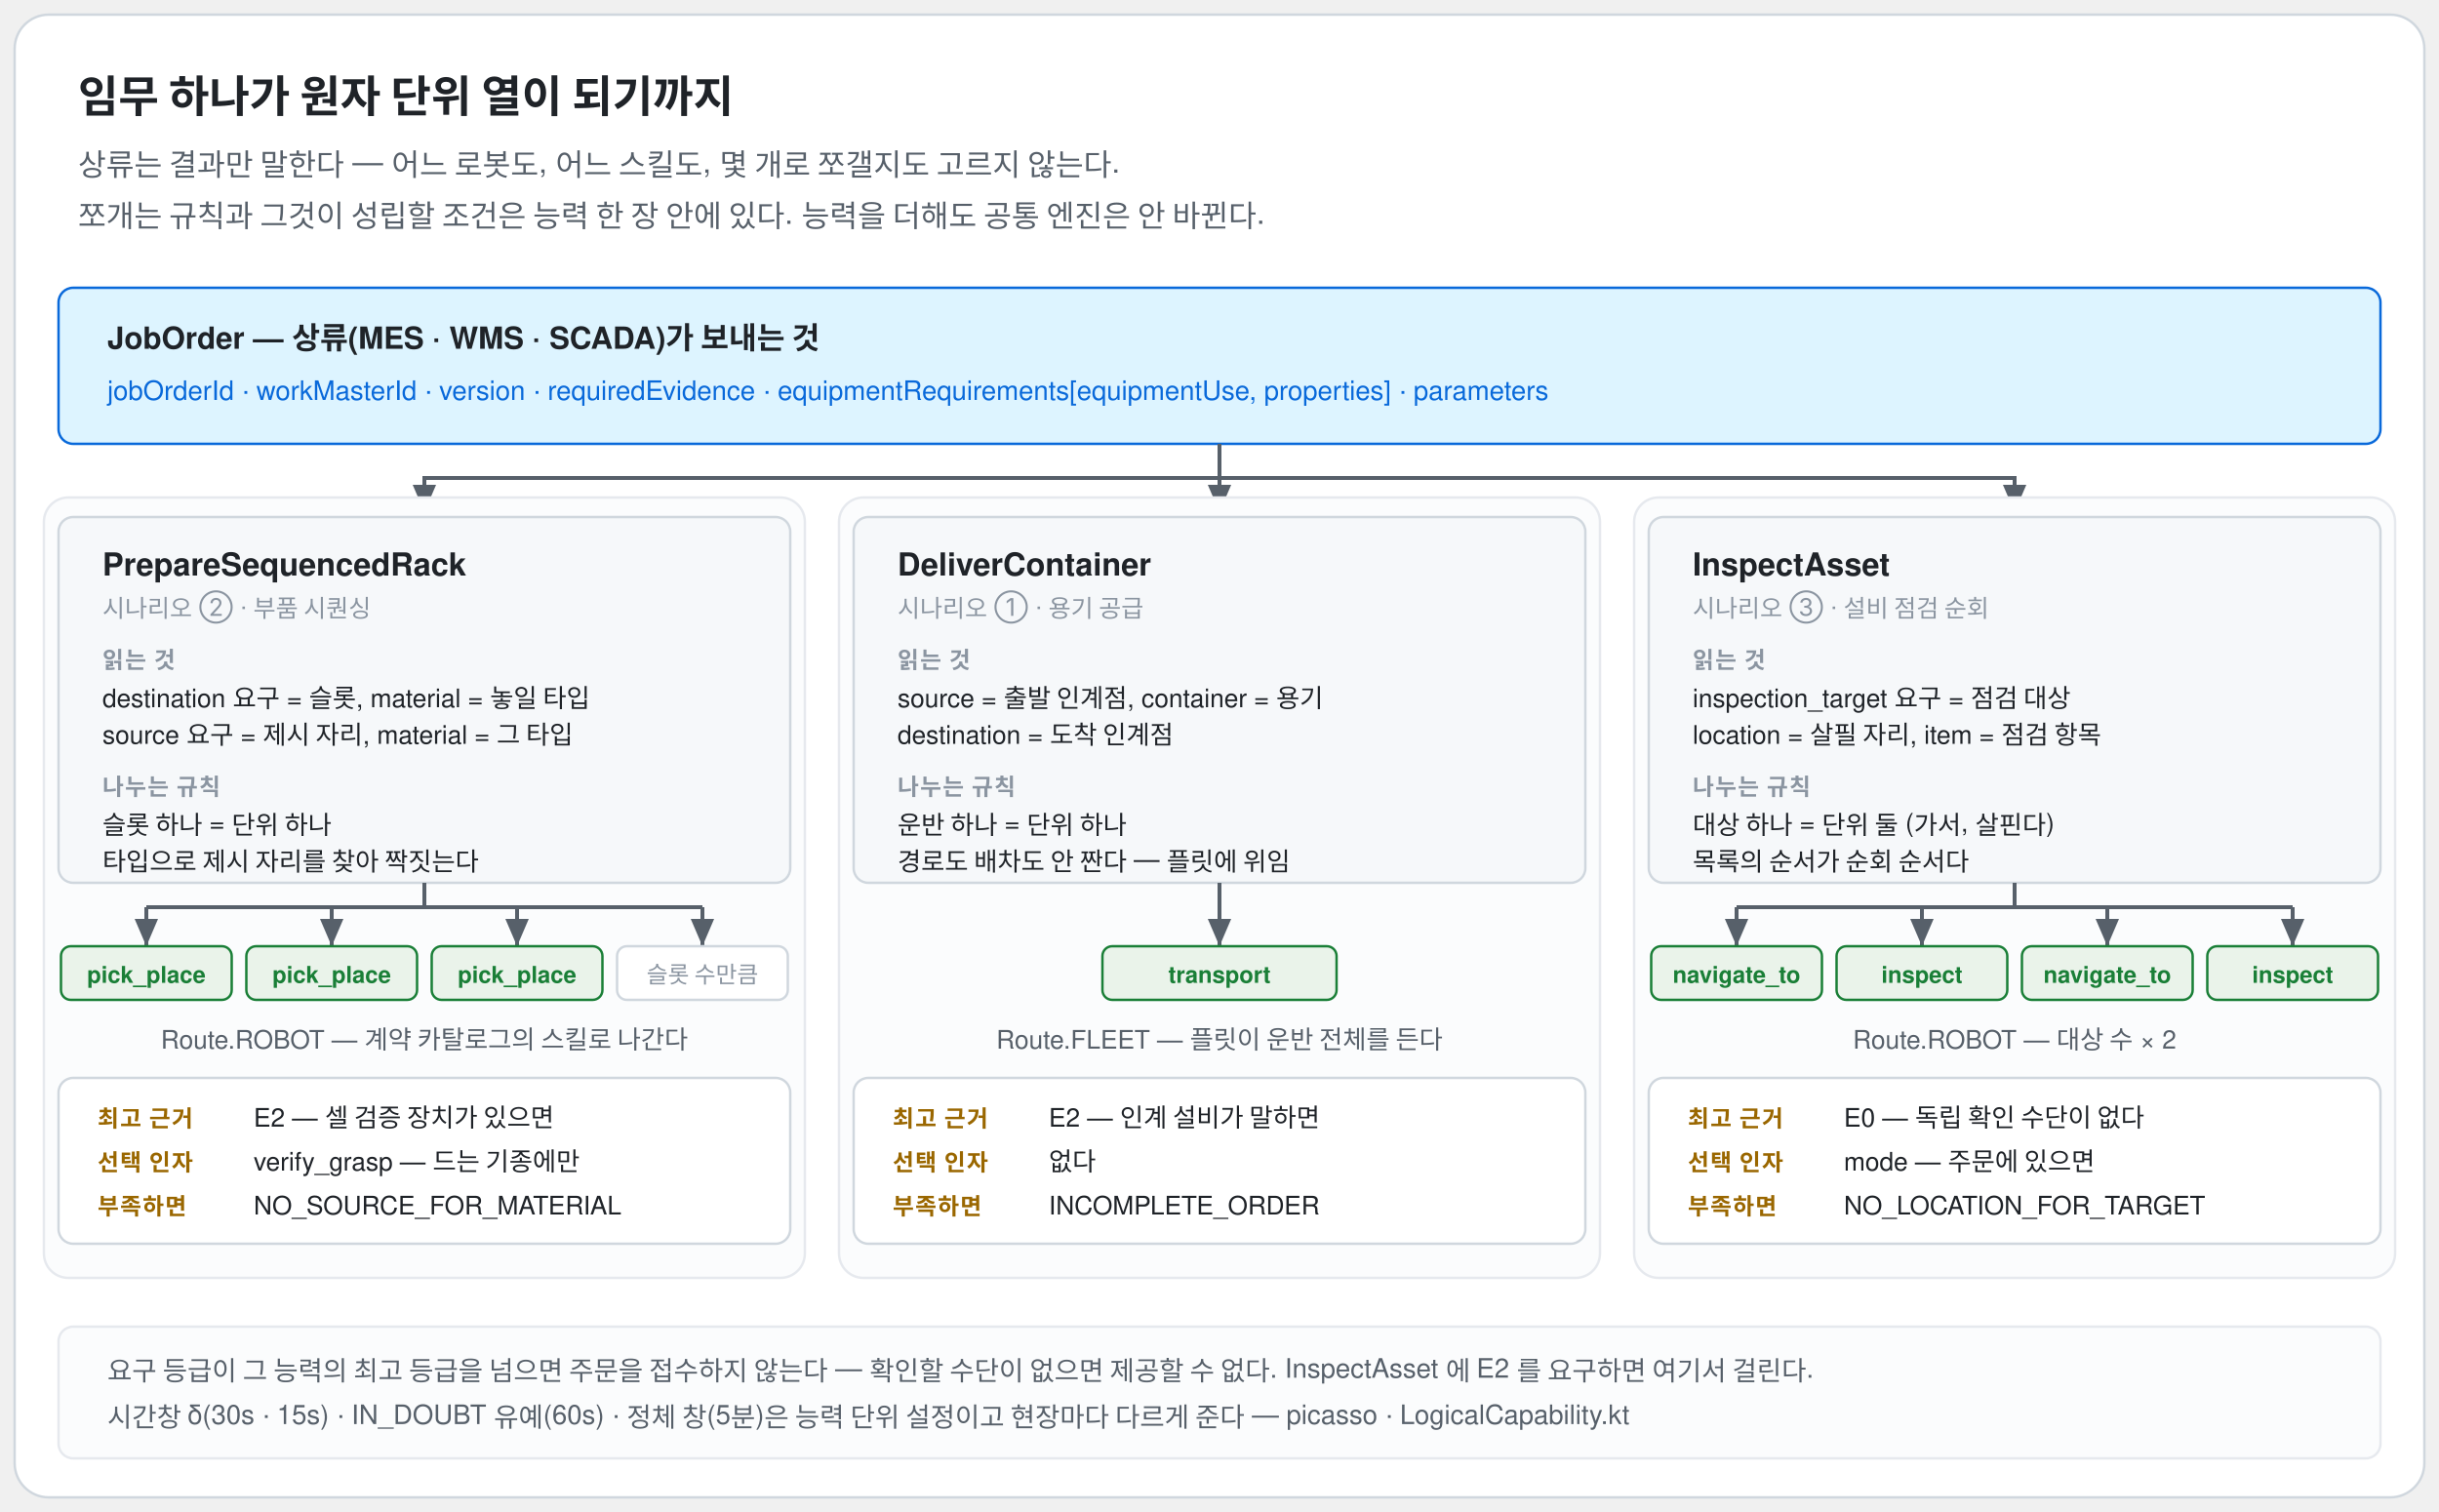
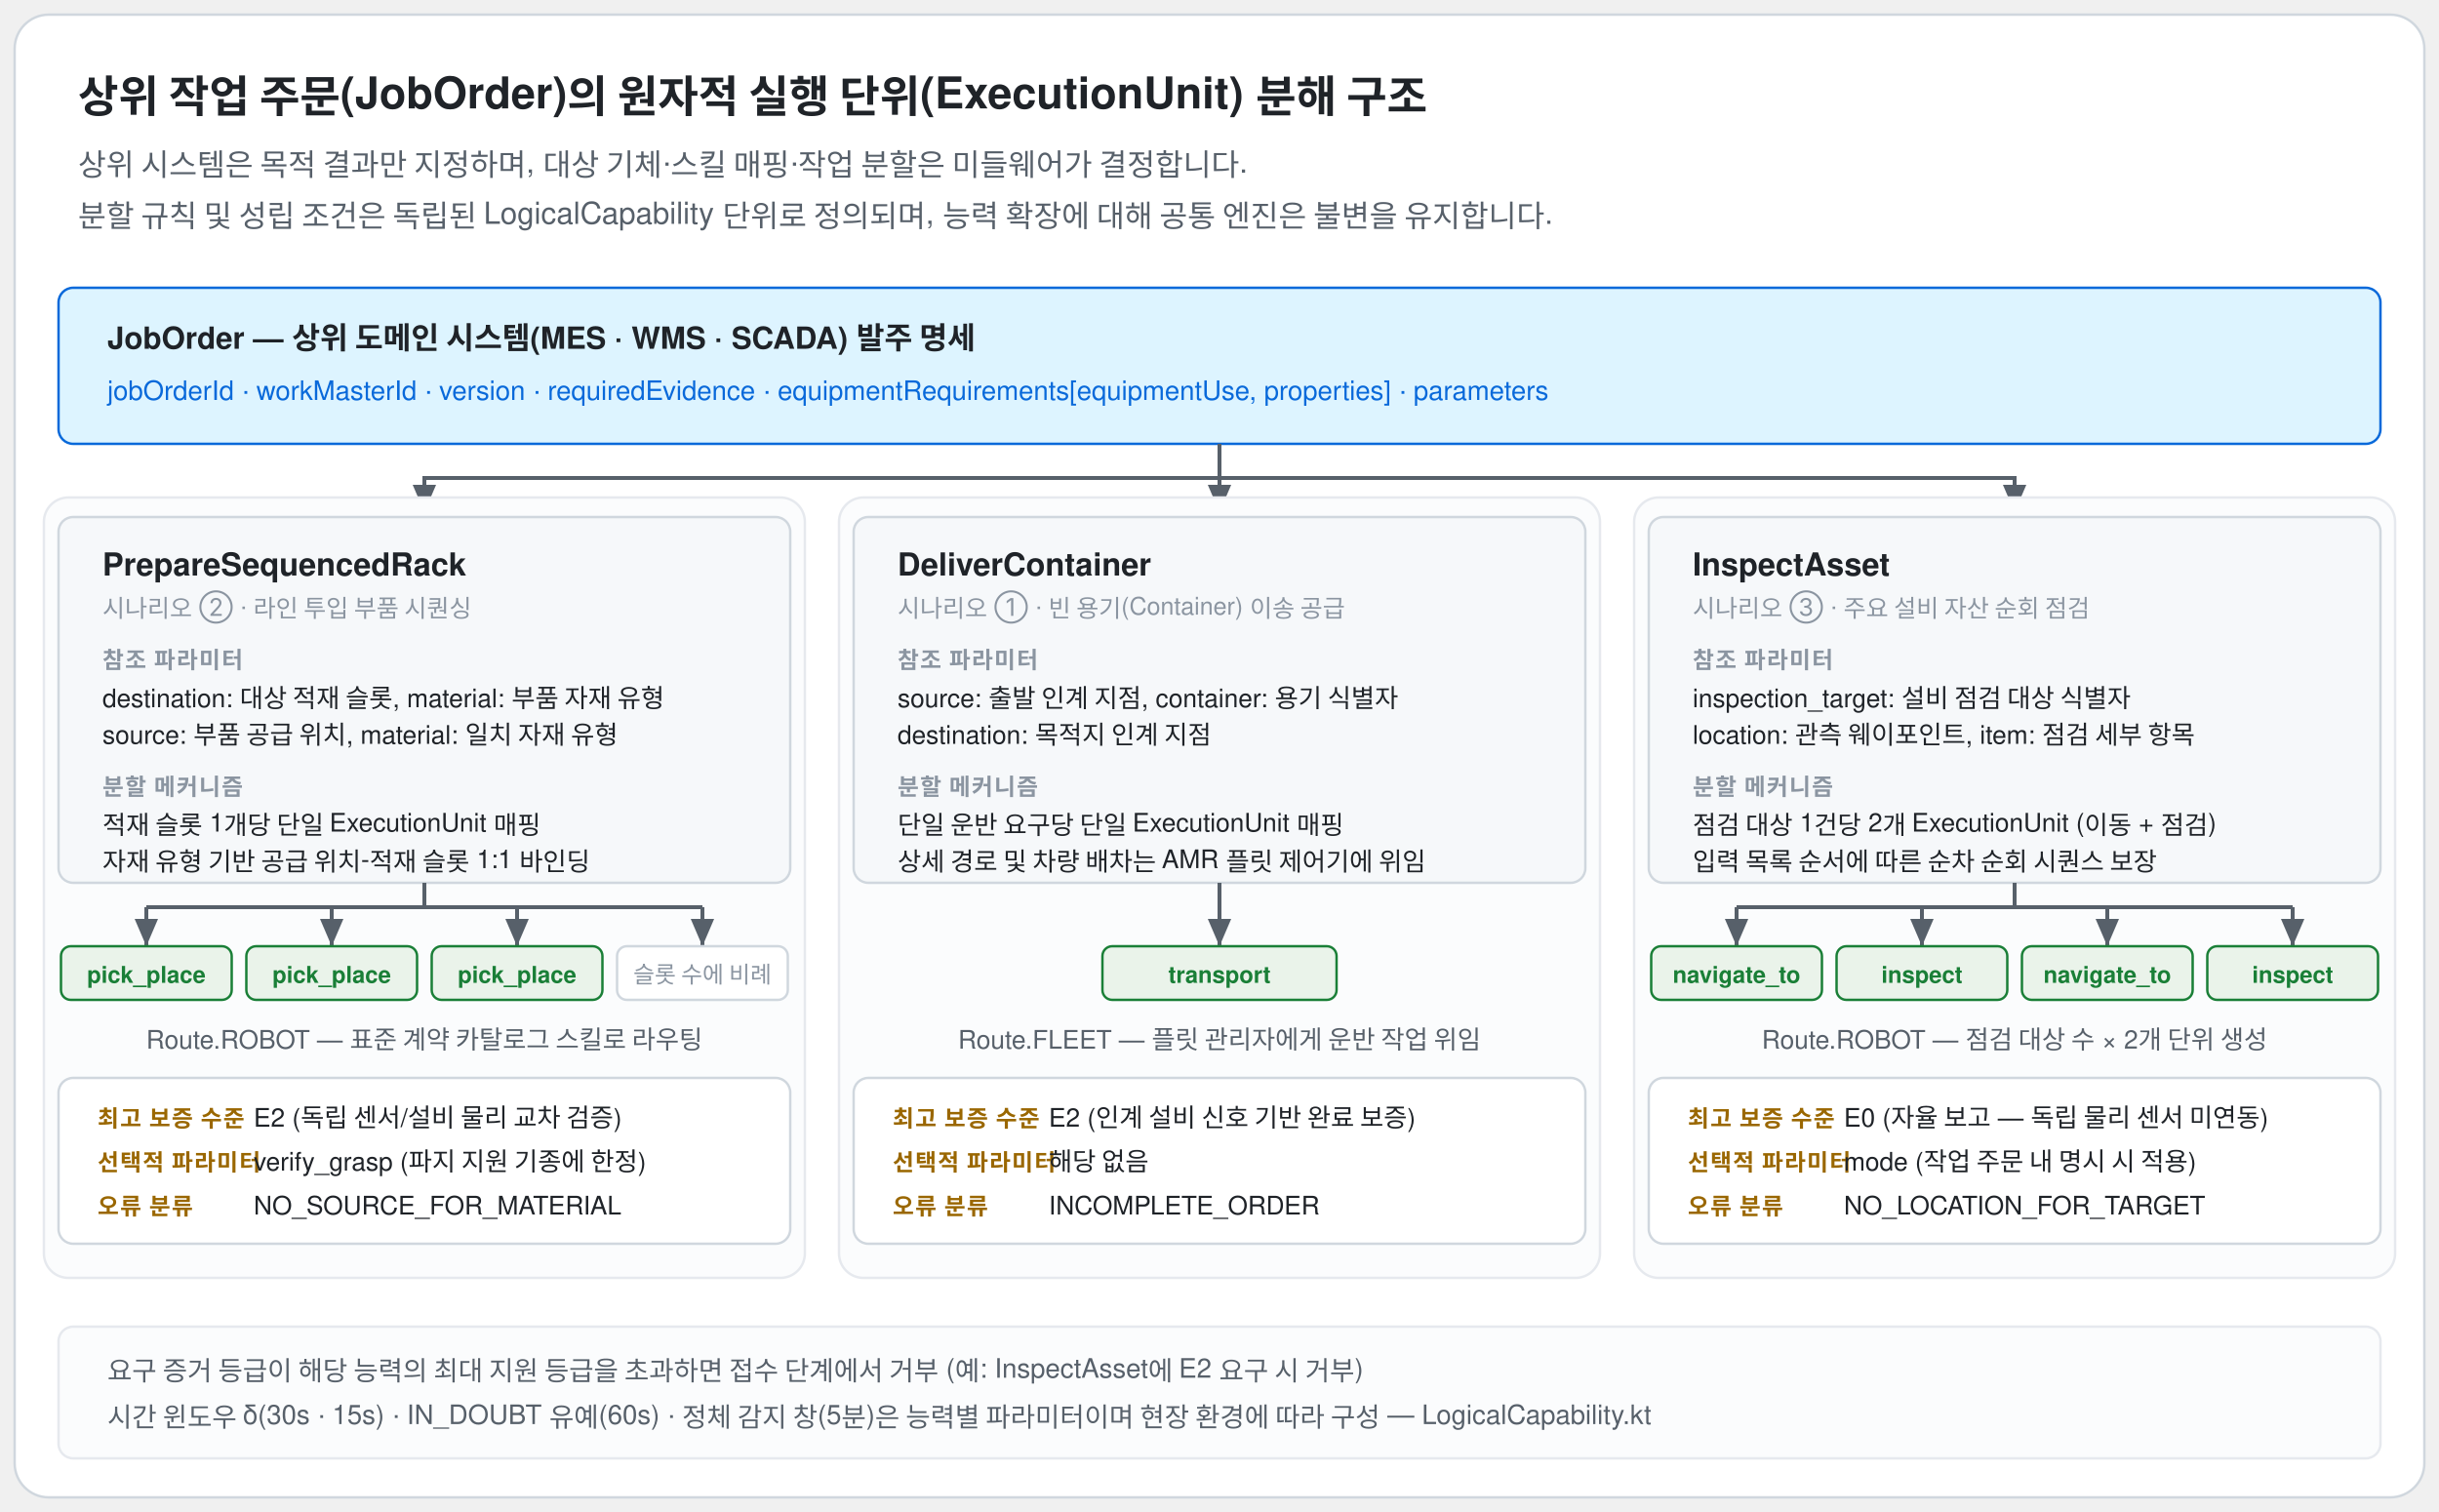
<svg xmlns="http://www.w3.org/2000/svg" width="1000" height="620" viewBox="0 0 1000 620" font-family="Malgun Gothic,Apple SD Gothic Neo,Noto Sans KR,Segoe UI,-apple-system,Helvetica,Arial,sans-serif">
  <defs>
    <marker id="am" markerWidth="9" markerHeight="9" refX="7" refY="3" orient="auto">
      <path d="M0,0 L7,3 L0,6 Z" fill="#57606a" />
    </marker>
  </defs>
  <rect x="6" y="6" width="988" height="608" rx="14" fill="#ffffff" stroke="#d0d7de" />
-   <text x="32" y="46" font-size="18" font-weight="600" fill="#1f2328">임무 하나가 원자 단위 열이 되기까지</text>
-   <text x="32" y="72" font-size="12.5" fill="#57606a">상류는 결과만 말한다 — 어느 로봇도, 어느 스킬도, 몇 개로 쪼갤지도 고르지 않는다.</text>
-   <text x="32" y="93" font-size="12.5" fill="#57606a">쪼개는 규칙과 그것이 성립할 조건은 능력 한 장 안에 있다. 능력을 더해도 공통 엔진은 안 바뀐다.</text>
+   <text x="32" y="46" font-size="18" font-weight="600" fill="#1f2328">상위 작업 주문(JobOrder)의 원자적 실행 단위(ExecutionUnit) 분해 구조</text>
+   <text x="32" y="72" font-size="12.5" fill="#57606a">상위 시스템은 목적 결과만 지정하며, 대상 기체·스킬 매핑·작업 분할은 미들웨어가 결정합니다.</text>
+   <text x="32" y="93" font-size="12.5" fill="#57606a">분할 규칙 및 성립 조건은 독립된 LogicalCapability 단위로 정의되며, 능력 확장에 대해 공통 엔진은 불변을 유지합니다.</text>
  <rect x="24" y="118" width="952" height="64" rx="6" fill="#ddf4ff" stroke="#0969da" />
-   <text x="44" y="143" font-size="12.5" font-weight="600" fill="#1f2328">JobOrder — 상류(MES · WMS · SCADA)가 보내는 것</text>
+   <text x="44" y="143" font-size="12.5" font-weight="600" fill="#1f2328">JobOrder — 상위 도메인 시스템(MES · WMS · SCADA) 발주 명세</text>
  <text x="44" y="164" font-size="11" fill="#0969da">jobOrderId · workMasterId · version · requiredEvidence · equipmentRequirements[equipmentUse, properties] · parameters</text>
  <polyline points="500,182 500,196 174,196 174,210" fill="none" stroke="#57606a" stroke-width="1.6" marker-end="url(#am)" />
  <polyline points="500,182 500,210" fill="none" stroke="#57606a" stroke-width="1.6" marker-end="url(#am)" />
  <polyline points="500,182 500,196 826,196 826,210" fill="none" stroke="#57606a" stroke-width="1.6" marker-end="url(#am)" />
  <rect x="18" y="204" width="312" height="320" rx="10" fill="#fbfcfd" stroke="#e6e9ee" />
  <rect x="24" y="212" width="300" height="150" rx="6" fill="#f6f8fa" stroke="#d0d7de" />
  <text x="42" y="236" font-size="13" font-weight="600" fill="#1f2328">PrepareSequencedRack</text>
-   <text x="42" y="253" font-size="10" fill="#8b95a1">시나리오 ② · 부품 시퀀싱</text>
-   <text x="42" y="274" font-size="9.5" font-weight="700" letter-spacing="0.5" fill="#8b95a1">읽는 것</text>
-   <text x="42" y="290" font-size="10.5" fill="#1f2328">destination 요구 = 슬롯, material = 놓일 타입</text>
-   <text x="42" y="305" font-size="10.5" fill="#1f2328">source 요구 = 제시 자리, material = 그 타입</text>
-   <text x="42" y="326" font-size="9.5" font-weight="700" letter-spacing="0.5" fill="#8b95a1">나누는 규칙</text>
-   <text x="42" y="342" font-size="10.5" fill="#1f2328">슬롯 하나 = 단위 하나</text>
-   <text x="42" y="357" font-size="10.5" fill="#1f2328">타입으로 제시 자리를 찾아 짝짓는다</text>
+   <text x="42" y="253" font-size="10" fill="#8b95a1">시나리오 ② · 라인 투입 부품 시퀀싱</text>
+   <text x="42" y="274" font-size="9.5" font-weight="700" letter-spacing="0.5" fill="#8b95a1">참조 파라미터</text>
+   <text x="42" y="290" font-size="10.5" fill="#1f2328">destination: 대상 적재 슬롯, material: 부품 자재 유형</text>
+   <text x="42" y="305" font-size="10.5" fill="#1f2328">source: 부품 공급 위치, material: 일치 자재 유형</text>
+   <text x="42" y="326" font-size="9.5" font-weight="700" letter-spacing="0.5" fill="#8b95a1">분할 메커니즘</text>
+   <text x="42" y="342" font-size="10.5" fill="#1f2328">적재 슬롯 1개당 단일 ExecutionUnit 매핑</text>
+   <text x="42" y="357" font-size="10.5" fill="#1f2328">자재 유형 기반 공급 위치-적재 슬롯 1:1 바인딩</text>
  <polyline points="174,362 174,372 60,372 288,372" fill="none" stroke="#57606a" stroke-width="1.6" />
  <polyline points="60,372 60,388" fill="none" stroke="#57606a" stroke-width="1.6" marker-end="url(#am)" />
  <polyline points="136,372 136,388" fill="none" stroke="#57606a" stroke-width="1.6" marker-end="url(#am)" />
  <polyline points="212,372 212,388" fill="none" stroke="#57606a" stroke-width="1.6" marker-end="url(#am)" />
  <polyline points="288,372 288,388" fill="none" stroke="#57606a" stroke-width="1.6" marker-end="url(#am)" />
  <rect x="25" y="388" width="70" height="22" rx="4" fill="#eaf3ea" stroke="#1a7f37" />
  <text x="60" y="403" font-size="9.5" font-weight="600" text-anchor="middle" fill="#1a7f37">pick_place</text>
  <rect x="101" y="388" width="70" height="22" rx="4" fill="#eaf3ea" stroke="#1a7f37" />
  <text x="136" y="403" font-size="9.5" font-weight="600" text-anchor="middle" fill="#1a7f37">pick_place</text>
  <rect x="177" y="388" width="70" height="22" rx="4" fill="#eaf3ea" stroke="#1a7f37" />
  <text x="212" y="403" font-size="9.5" font-weight="600" text-anchor="middle" fill="#1a7f37">pick_place</text>
  <rect x="253" y="388" width="70" height="22" rx="4" fill="#ffffff" stroke="#d0d7de" />
-   <text x="288" y="403" font-size="9.5" text-anchor="middle" fill="#8b95a1">슬롯 수만큼</text>
-   <text x="174" y="430" font-size="10.5" text-anchor="middle" fill="#57606a">Route.ROBOT — 계약 카탈로그의 스킬로 나간다</text>
+   <text x="288" y="403" font-size="9.5" text-anchor="middle" fill="#8b95a1">슬롯 수에 비례</text>
+   <text x="174" y="430" font-size="10.5" text-anchor="middle" fill="#57606a">Route.ROBOT — 표준 계약 카탈로그 스킬로 라우팅</text>
  <rect x="24" y="442" width="300" height="68" rx="6" fill="#ffffff" stroke="#d0d7de" />
-   <text x="40" y="462" font-size="9.5" font-weight="700" letter-spacing="0.5" fill="#9a6700">최고 근거</text>
-   <text x="104" y="462" font-size="10.5" fill="#1f2328">E2 — 셀 검증 장치가 있으면</text>
-   <text x="40" y="480" font-size="9.5" font-weight="700" letter-spacing="0.5" fill="#9a6700">선택 인자</text>
-   <text x="104" y="480" font-size="10.5" fill="#1f2328">verify_grasp — 드는 기종에만</text>
-   <text x="40" y="498" font-size="9.5" font-weight="700" letter-spacing="0.5" fill="#9a6700">부족하면</text>
+   <text x="40" y="462" font-size="9.5" font-weight="700" letter-spacing="0.5" fill="#9a6700">최고 보증 수준</text>
+   <text x="104" y="462" font-size="10.5" fill="#1f2328">E2 (독립 센서/설비 물리 교차 검증)</text>
+   <text x="40" y="480" font-size="9.5" font-weight="700" letter-spacing="0.5" fill="#9a6700">선택적 파라미터</text>
+   <text x="104" y="480" font-size="10.5" fill="#1f2328">verify_grasp (파지 지원 기종에 한정)</text>
+   <text x="40" y="498" font-size="9.5" font-weight="700" letter-spacing="0.5" fill="#9a6700">오류 분류</text>
  <text x="104" y="498" font-size="10.5" fill="#1f2328">NO_SOURCE_FOR_MATERIAL</text>
  <rect x="344" y="204" width="312" height="320" rx="10" fill="#fbfcfd" stroke="#e6e9ee" />
  <rect x="350" y="212" width="300" height="150" rx="6" fill="#f6f8fa" stroke="#d0d7de" />
  <text x="368" y="236" font-size="13" font-weight="600" fill="#1f2328">DeliverContainer</text>
-   <text x="368" y="253" font-size="10" fill="#8b95a1">시나리오 ① · 용기 공급</text>
-   <text x="368" y="274" font-size="9.5" font-weight="700" letter-spacing="0.5" fill="#8b95a1">읽는 것</text>
-   <text x="368" y="290" font-size="10.5" fill="#1f2328">source = 출발 인계점, container = 용기</text>
-   <text x="368" y="305" font-size="10.5" fill="#1f2328">destination = 도착 인계점</text>
-   <text x="368" y="326" font-size="9.5" font-weight="700" letter-spacing="0.5" fill="#8b95a1">나누는 규칙</text>
-   <text x="368" y="342" font-size="10.5" fill="#1f2328">운반 하나 = 단위 하나</text>
-   <text x="368" y="357" font-size="10.5" fill="#1f2328">경로도 배차도 안 짠다 — 플릿에 위임</text>
+   <text x="368" y="253" font-size="10" fill="#8b95a1">시나리오 ① · 빈 용기(Container) 이송 공급</text>
+   <text x="368" y="274" font-size="9.5" font-weight="700" letter-spacing="0.5" fill="#8b95a1">참조 파라미터</text>
+   <text x="368" y="290" font-size="10.5" fill="#1f2328">source: 출발 인계 지점, container: 용기 식별자</text>
+   <text x="368" y="305" font-size="10.5" fill="#1f2328">destination: 목적지 인계 지점</text>
+   <text x="368" y="326" font-size="9.5" font-weight="700" letter-spacing="0.5" fill="#8b95a1">분할 메커니즘</text>
+   <text x="368" y="342" font-size="10.5" fill="#1f2328">단일 운반 요구당 단일 ExecutionUnit 매핑</text>
+   <text x="368" y="357" font-size="10.5" fill="#1f2328">상세 경로 및 차량 배차는 AMR 플릿 제어기에 위임</text>
  <polyline points="500,362 500,388" fill="none" stroke="#57606a" stroke-width="1.6" marker-end="url(#am)" />
  <rect x="452" y="388" width="96" height="22" rx="4" fill="#eaf3ea" stroke="#1a7f37" />
  <text x="500" y="403" font-size="9.5" font-weight="600" text-anchor="middle" fill="#1a7f37">transport</text>
-   <text x="500" y="430" font-size="10.5" text-anchor="middle" fill="#57606a">Route.FLEET — 플릿이 운반 전체를 든다</text>
+   <text x="500" y="430" font-size="10.5" text-anchor="middle" fill="#57606a">Route.FLEET — 플릿 관리자에게 운반 작업 위임</text>
  <rect x="350" y="442" width="300" height="68" rx="6" fill="#ffffff" stroke="#d0d7de" />
-   <text x="366" y="462" font-size="9.5" font-weight="700" letter-spacing="0.5" fill="#9a6700">최고 근거</text>
-   <text x="430" y="462" font-size="10.5" fill="#1f2328">E2 — 인계 설비가 말하면</text>
-   <text x="366" y="480" font-size="9.5" font-weight="700" letter-spacing="0.5" fill="#9a6700">선택 인자</text>
-   <text x="430" y="480" font-size="10.5" fill="#1f2328">없다</text>
-   <text x="366" y="498" font-size="9.5" font-weight="700" letter-spacing="0.5" fill="#9a6700">부족하면</text>
+   <text x="366" y="462" font-size="9.5" font-weight="700" letter-spacing="0.5" fill="#9a6700">최고 보증 수준</text>
+   <text x="430" y="462" font-size="10.5" fill="#1f2328">E2 (인계 설비 신호 기반 완료 보증)</text>
+   <text x="366" y="480" font-size="9.5" font-weight="700" letter-spacing="0.5" fill="#9a6700">선택적 파라미터</text>
+   <text x="430" y="480" font-size="10.5" fill="#1f2328">해당 없음</text>
+   <text x="366" y="498" font-size="9.5" font-weight="700" letter-spacing="0.5" fill="#9a6700">오류 분류</text>
  <text x="430" y="498" font-size="10.5" fill="#1f2328">INCOMPLETE_ORDER</text>
  <rect x="670" y="204" width="312" height="320" rx="10" fill="#fbfcfd" stroke="#e6e9ee" />
  <rect x="676" y="212" width="300" height="150" rx="6" fill="#f6f8fa" stroke="#d0d7de" />
  <text x="694" y="236" font-size="13" font-weight="600" fill="#1f2328">InspectAsset</text>
-   <text x="694" y="253" font-size="10" fill="#8b95a1">시나리오 ③ · 설비 점검 순회</text>
-   <text x="694" y="274" font-size="9.5" font-weight="700" letter-spacing="0.5" fill="#8b95a1">읽는 것</text>
-   <text x="694" y="290" font-size="10.5" fill="#1f2328">inspection_target 요구 = 점검 대상</text>
-   <text x="694" y="305" font-size="10.5" fill="#1f2328">location = 살필 자리, item = 점검 항목</text>
-   <text x="694" y="326" font-size="9.5" font-weight="700" letter-spacing="0.5" fill="#8b95a1">나누는 규칙</text>
-   <text x="694" y="342" font-size="10.5" fill="#1f2328">대상 하나 = 단위 둘 (가서, 살핀다)</text>
-   <text x="694" y="357" font-size="10.5" fill="#1f2328">목록의 순서가 순회 순서다</text>
+   <text x="694" y="253" font-size="10" fill="#8b95a1">시나리오 ③ · 주요 설비 자산 순회 점검</text>
+   <text x="694" y="274" font-size="9.5" font-weight="700" letter-spacing="0.5" fill="#8b95a1">참조 파라미터</text>
+   <text x="694" y="290" font-size="10.5" fill="#1f2328">inspection_target: 설비 점검 대상 식별자</text>
+   <text x="694" y="305" font-size="10.5" fill="#1f2328">location: 관측 웨이포인트, item: 점검 세부 항목</text>
+   <text x="694" y="326" font-size="9.5" font-weight="700" letter-spacing="0.5" fill="#8b95a1">분할 메커니즘</text>
+   <text x="694" y="342" font-size="10.5" fill="#1f2328">점검 대상 1건당 2개 ExecutionUnit (이동 + 점검)</text>
+   <text x="694" y="357" font-size="10.5" fill="#1f2328">입력 목록 순서에 따른 순차 순회 시퀀스 보장</text>
  <polyline points="826,362 826,372 712,372 940,372" fill="none" stroke="#57606a" stroke-width="1.6" />
  <polyline points="712,372 712,388" fill="none" stroke="#57606a" stroke-width="1.6" marker-end="url(#am)" />
  <polyline points="788,372 788,388" fill="none" stroke="#57606a" stroke-width="1.6" marker-end="url(#am)" />
  <polyline points="864,372 864,388" fill="none" stroke="#57606a" stroke-width="1.6" marker-end="url(#am)" />
  <polyline points="940,372 940,388" fill="none" stroke="#57606a" stroke-width="1.6" marker-end="url(#am)" />
  <rect x="677" y="388" width="70" height="22" rx="4" fill="#eaf3ea" stroke="#1a7f37" />
  <text x="712" y="403" font-size="9.5" font-weight="600" text-anchor="middle" fill="#1a7f37">navigate_to</text>
  <rect x="753" y="388" width="70" height="22" rx="4" fill="#eaf3ea" stroke="#1a7f37" />
  <text x="788" y="403" font-size="9.5" font-weight="600" text-anchor="middle" fill="#1a7f37">inspect</text>
  <rect x="829" y="388" width="70" height="22" rx="4" fill="#eaf3ea" stroke="#1a7f37" />
  <text x="864" y="403" font-size="9.5" font-weight="600" text-anchor="middle" fill="#1a7f37">navigate_to</text>
  <rect x="905" y="388" width="70" height="22" rx="4" fill="#eaf3ea" stroke="#1a7f37" />
  <text x="940" y="403" font-size="9.5" font-weight="600" text-anchor="middle" fill="#1a7f37">inspect</text>
-   <text x="826" y="430" font-size="10.5" text-anchor="middle" fill="#57606a">Route.ROBOT — 대상 수 × 2</text>
+   <text x="826" y="430" font-size="10.5" text-anchor="middle" fill="#57606a">Route.ROBOT — 점검 대상 수 × 2개 단위 생성</text>
  <rect x="676" y="442" width="300" height="68" rx="6" fill="#ffffff" stroke="#d0d7de" />
-   <text x="692" y="462" font-size="9.5" font-weight="700" letter-spacing="0.5" fill="#9a6700">최고 근거</text>
-   <text x="756" y="462" font-size="10.5" fill="#1f2328">E0 — 독립 확인 수단이 없다</text>
-   <text x="692" y="480" font-size="9.5" font-weight="700" letter-spacing="0.5" fill="#9a6700">선택 인자</text>
-   <text x="756" y="480" font-size="10.5" fill="#1f2328">mode — 주문에 있으면</text>
-   <text x="692" y="498" font-size="9.5" font-weight="700" letter-spacing="0.5" fill="#9a6700">부족하면</text>
+   <text x="692" y="462" font-size="9.5" font-weight="700" letter-spacing="0.5" fill="#9a6700">최고 보증 수준</text>
+   <text x="756" y="462" font-size="10.5" fill="#1f2328">E0 (자율 보고 — 독립 물리 센서 미연동)</text>
+   <text x="692" y="480" font-size="9.5" font-weight="700" letter-spacing="0.5" fill="#9a6700">선택적 파라미터</text>
+   <text x="756" y="480" font-size="10.5" fill="#1f2328">mode (작업 주문 내 명시 시 적용)</text>
+   <text x="692" y="498" font-size="9.5" font-weight="700" letter-spacing="0.5" fill="#9a6700">오류 분류</text>
  <text x="756" y="498" font-size="10.5" fill="#1f2328">NO_LOCATION_FOR_TARGET</text>
  <rect x="24" y="544" width="952" height="54" rx="6" fill="#fbfcfd" stroke="#e6e9ee" />
-   <text x="44" y="566" font-size="11" fill="#57606a">요구 등급이 그 능력의 최고 등급을 넘으면 주문을 접수하지 않는다 — 확인할 수단이 없으면 제공할 수 없다. InspectAsset 에 E2 를 요구하면 여기서 걸린다.</text>
-   <text x="44" y="585" font-size="11" fill="#57606a">시간창 δ(30s · 15s) · IN_DOUBT 유예(60s) · 정체 창(5분)은 능력 단위 설정이고 현장마다 다르게 준다 — picasso · LogicalCapability.kt</text>
+   <text x="44" y="566" font-size="11" fill="#57606a">요구 증거 등급이 해당 능력의 최대 지원 등급을 초과하면 접수 단계에서 거부 (예: InspectAsset에 E2 요구 시 거부)</text>
+   <text x="44" y="585" font-size="11" fill="#57606a">시간 윈도우 δ(30s · 15s) · IN_DOUBT 유예(60s) · 정체 감지 창(5분)은 능력별 파라미터이며 현장 환경에 따라 구성 — LogicalCapability.kt</text>
</svg>
